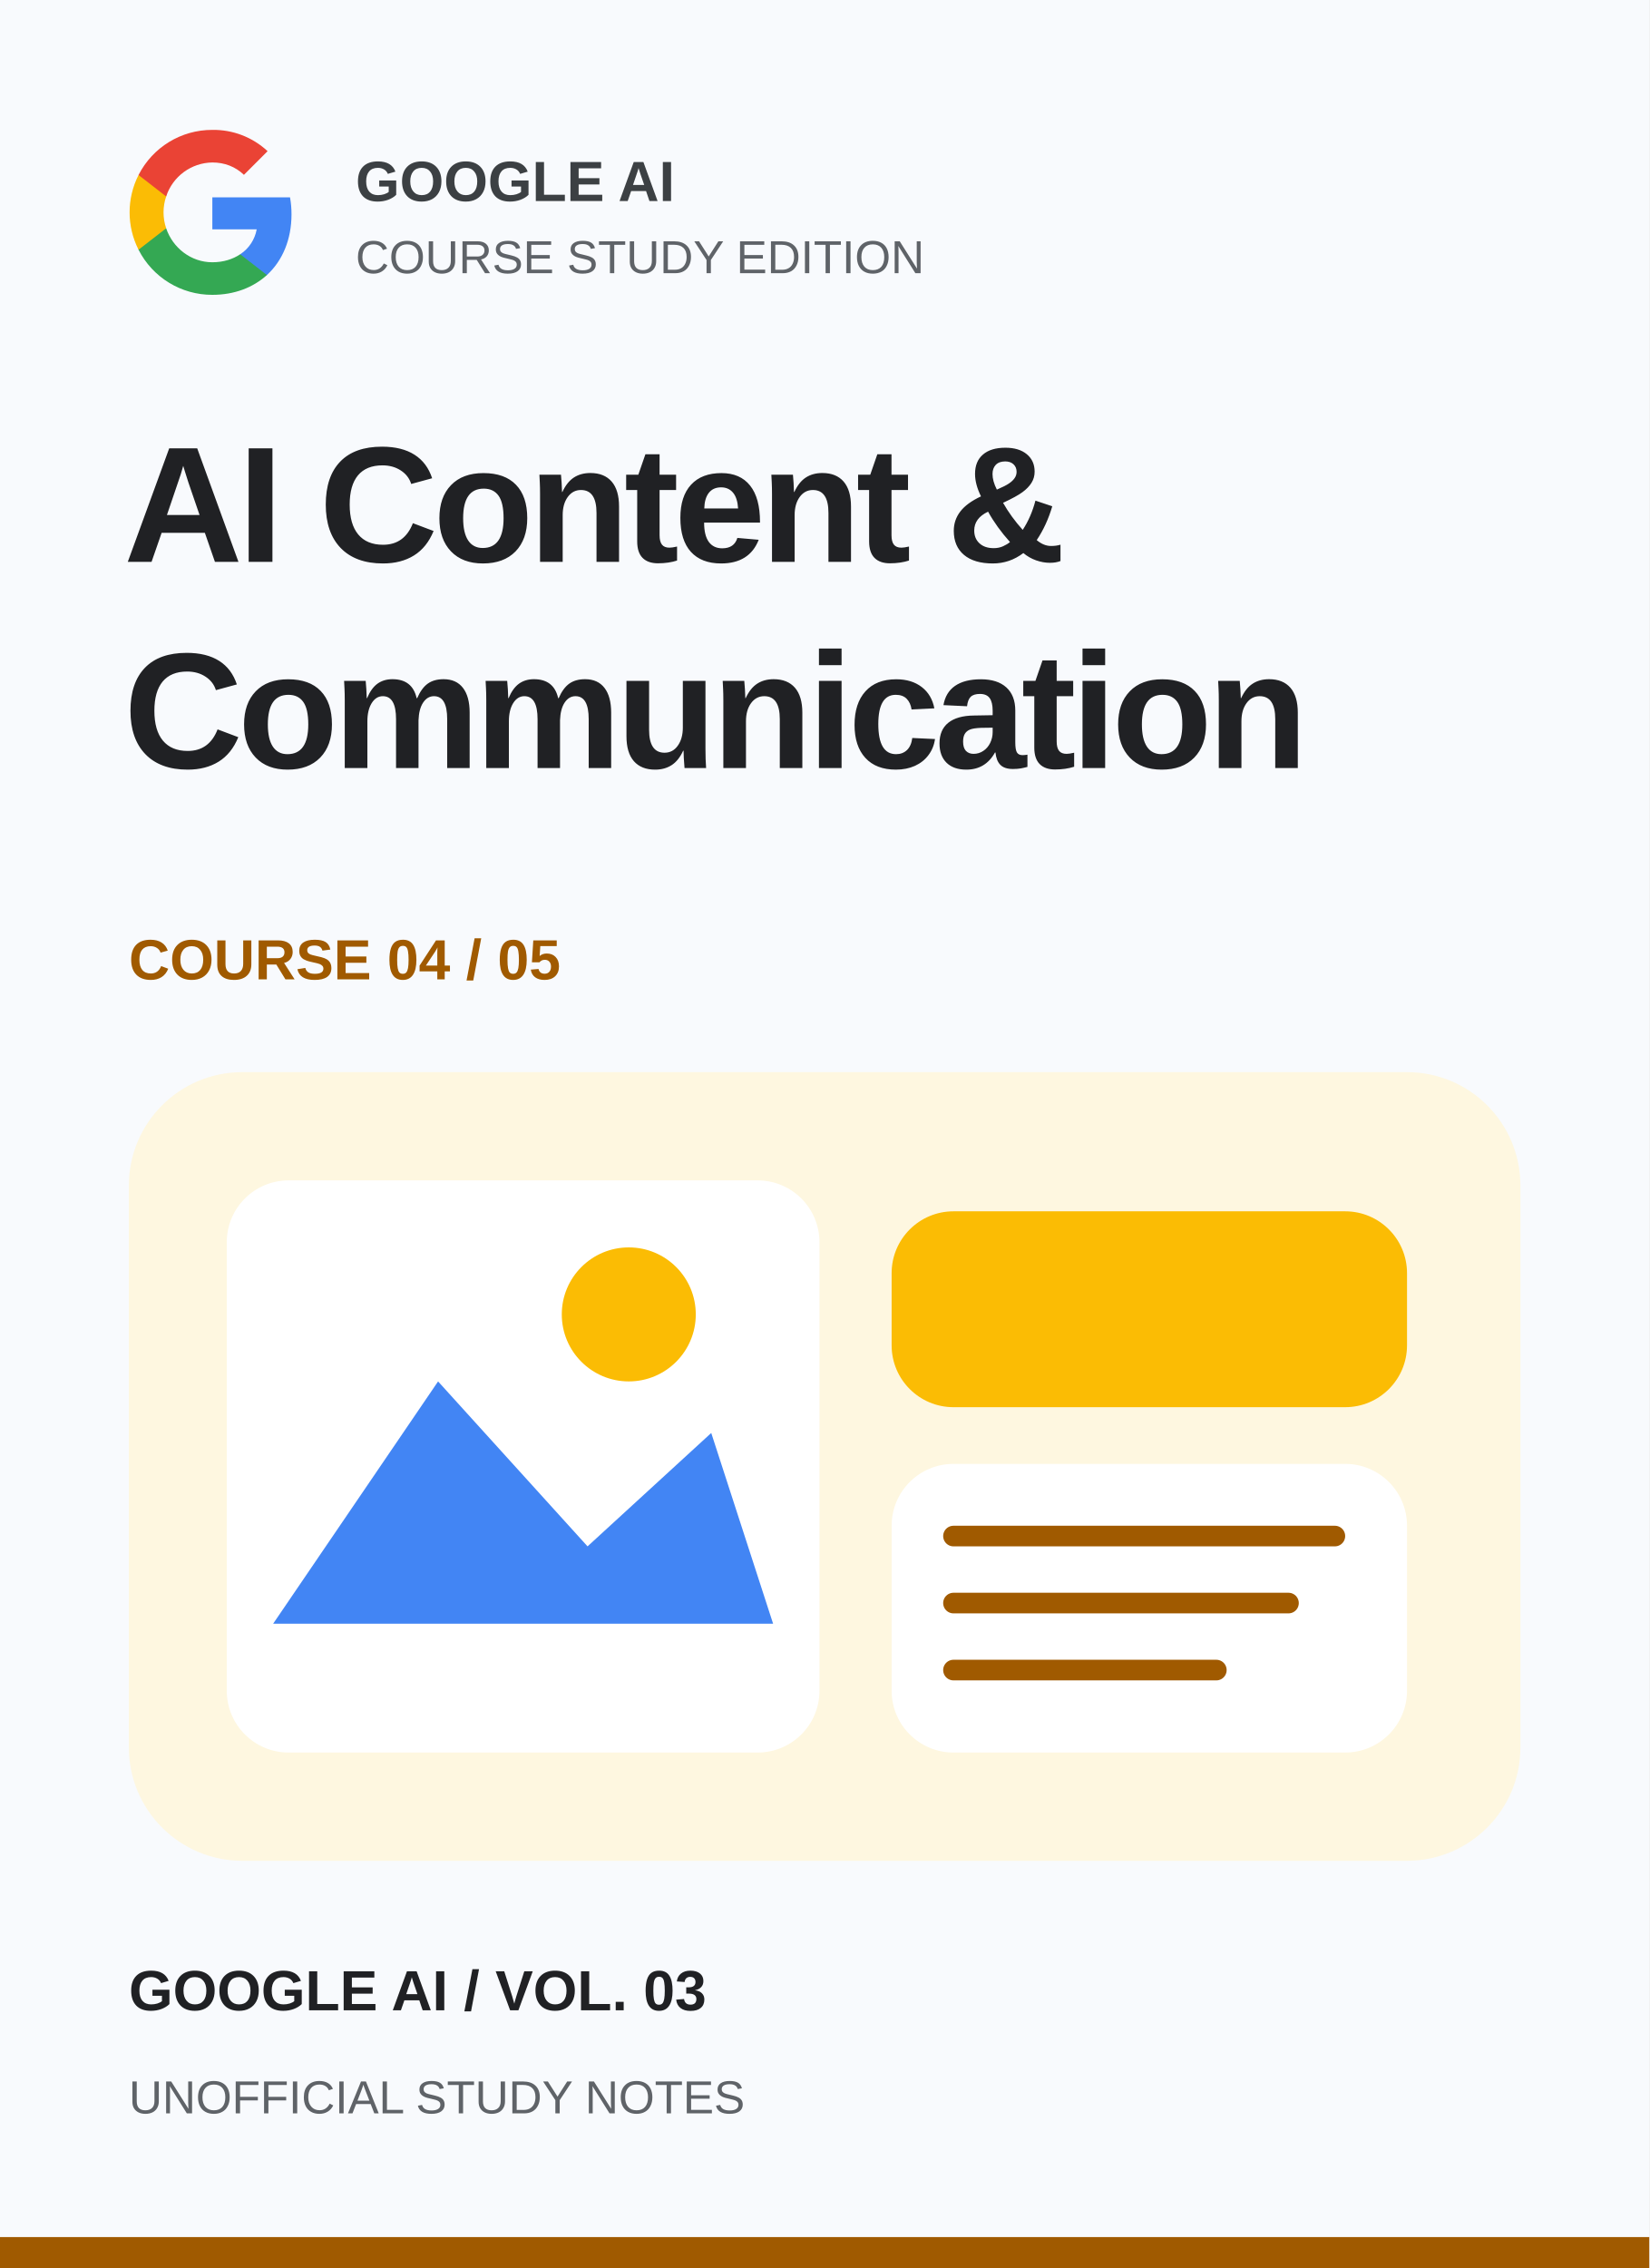
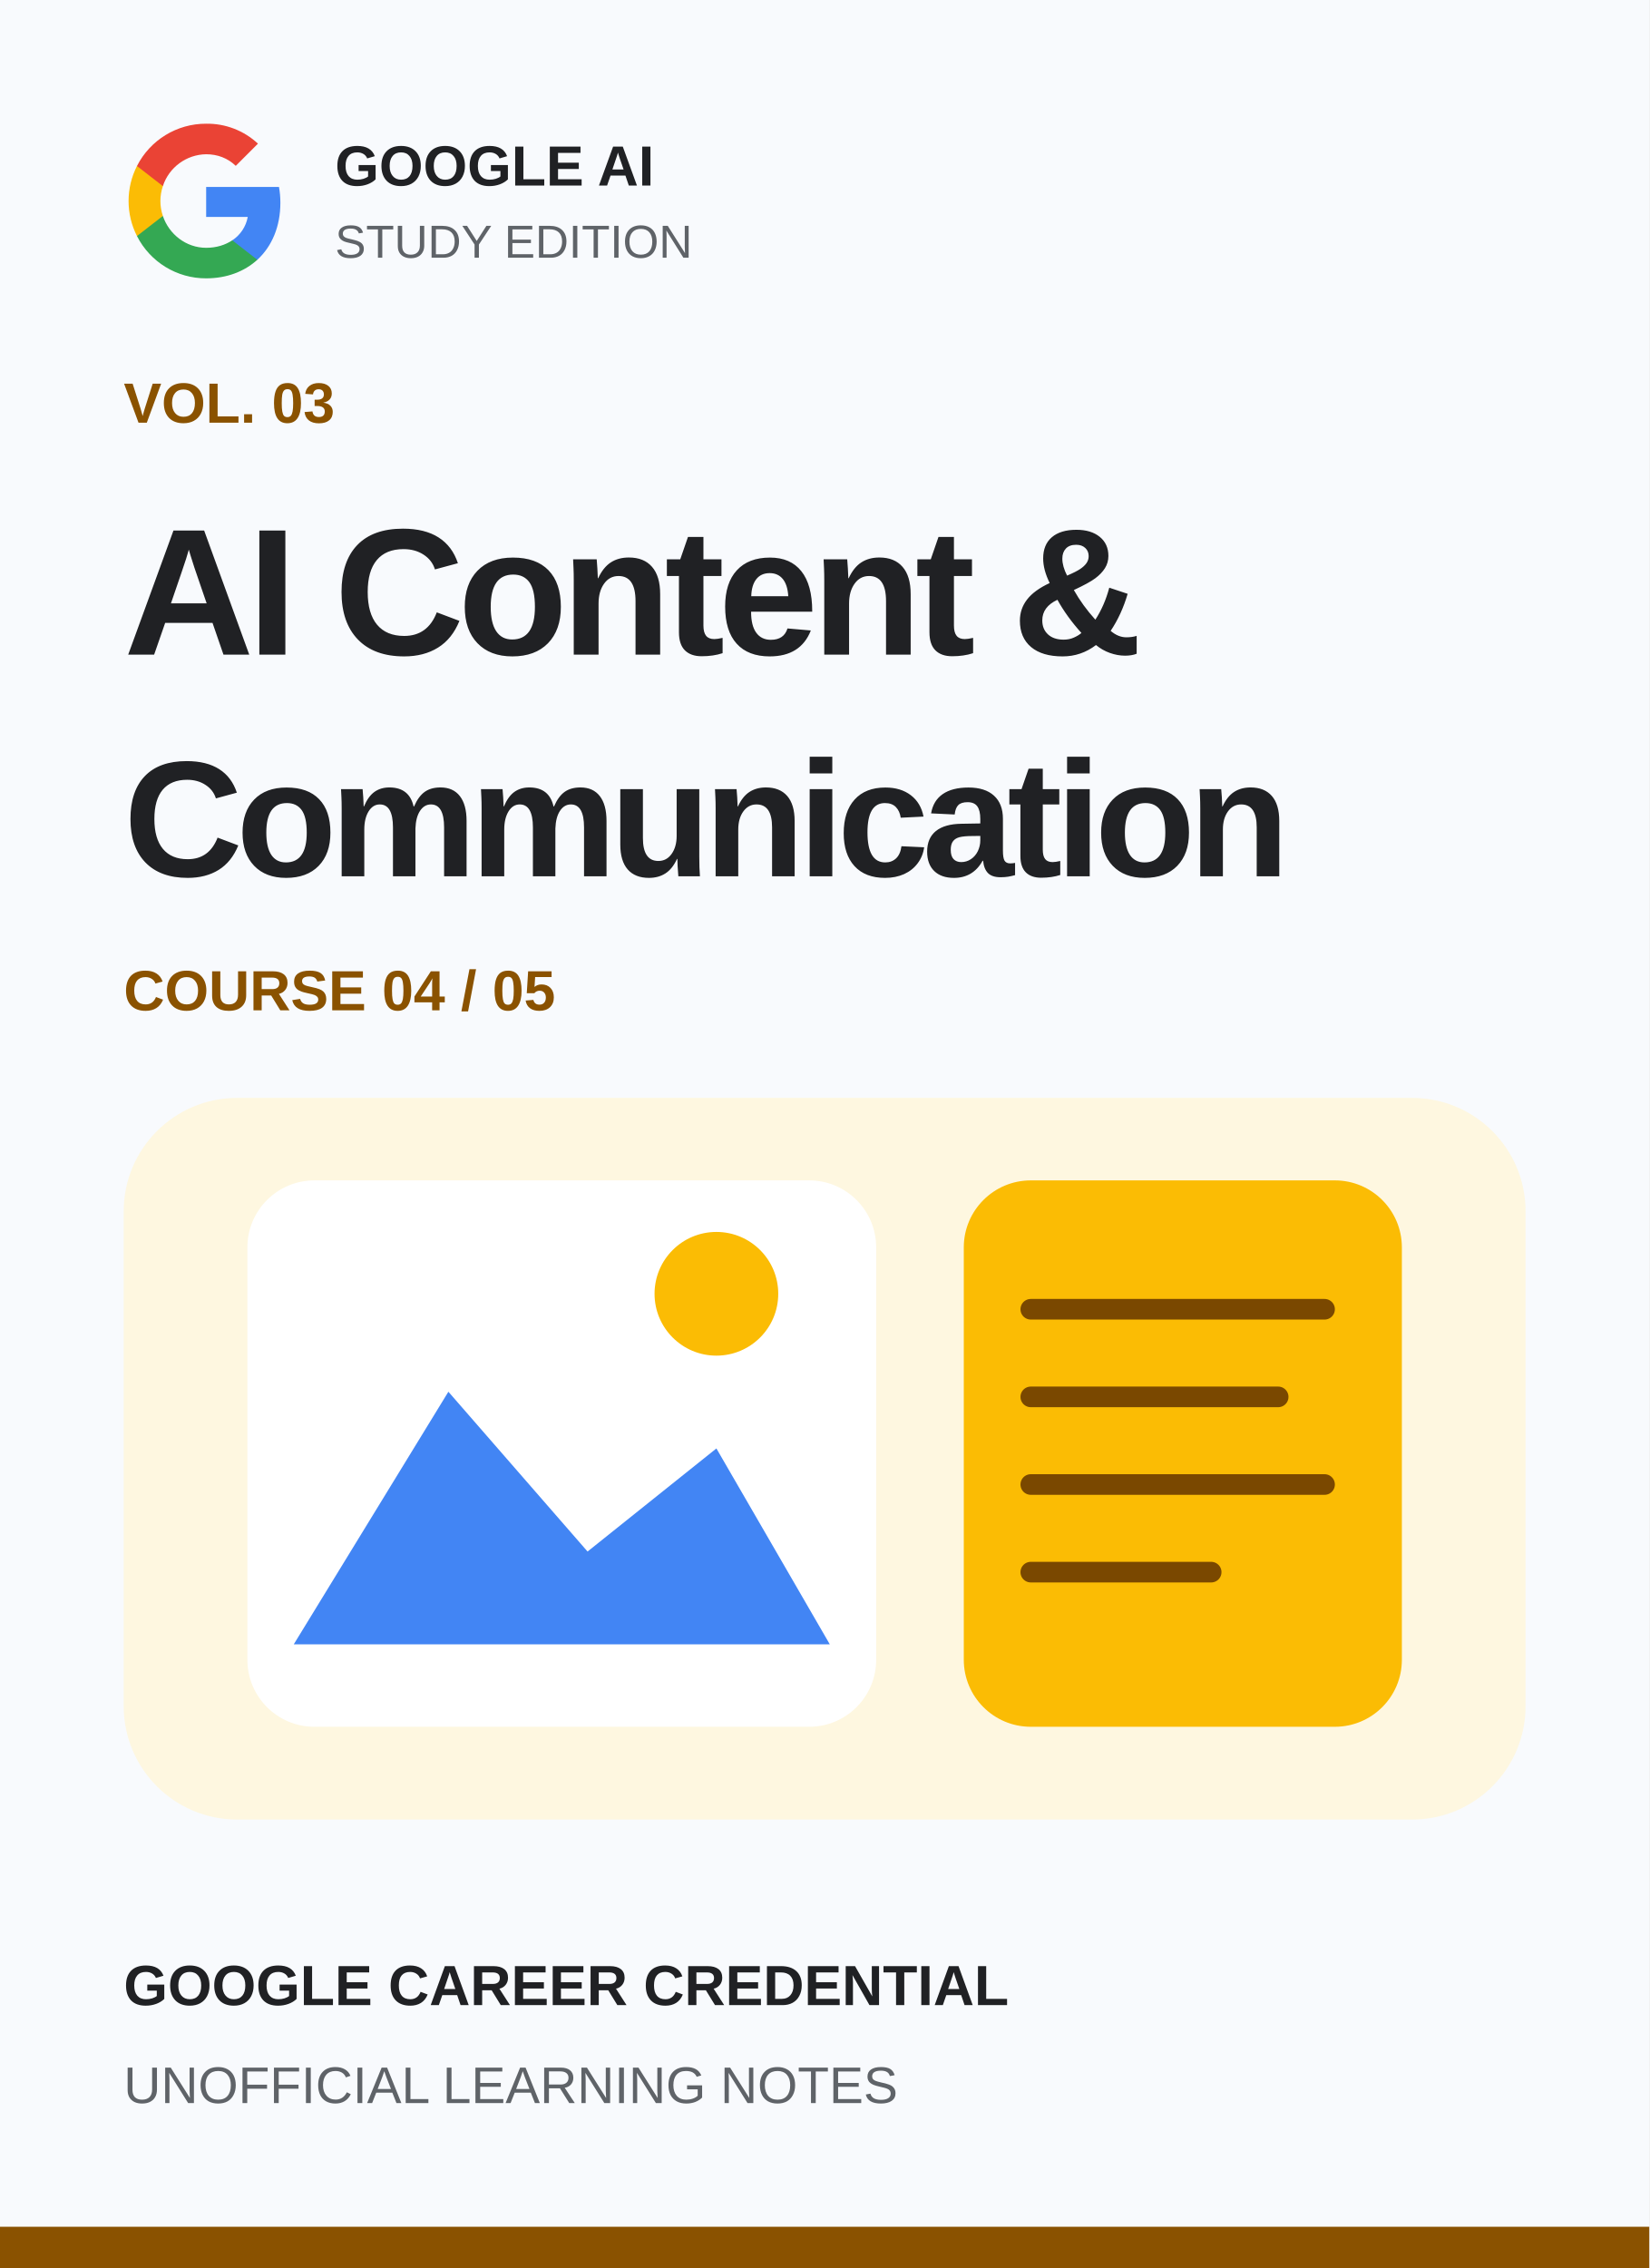
- <svg xmlns="http://www.w3.org/2000/svg" viewBox="0 0 320 440" width="320" height="440">
+ <svg xmlns="http://www.w3.org/2000/svg" viewBox="0 0 320 440" width="320" height="440" role="img" aria-label="AI Content &amp; Communication">
  <rect width="320" height="440" fill="#f8fafd" />
-   <g transform="translate(22 22) scale(1.6)">
+   <g transform="translate(22 21) scale(1.5)">
    <path fill="#4285F4" d="M21.6 12.23c0-.71-.06-1.39-.18-2.05H12v3.88h5.38a4.6 4.6 0 0 1-2 3.02v2.52h3.24c1.9-1.75 2.98-4.32 2.98-7.37Z" />
    <path fill="#34A853" d="M12 22c2.7 0 4.96-.9 6.62-2.4l-3.24-2.52c-.9.6-2.04.97-3.38.97-2.6 0-4.81-1.76-5.6-4.12H3.05v2.6A10 10 0 0 0 12 22Z" />
    <path fill="#FBBC05" d="M6.4 13.93a6 6 0 0 1 0-3.86v-2.6H3.05a10 10 0 0 0 0 9.06l3.35-2.6Z" />
    <path fill="#EA4335" d="M12 5.95c1.47 0 2.79.5 3.83 1.5l2.87-2.87A9.6 9.6 0 0 0 12 2a10 10 0 0 0-8.95 5.47l3.35 2.6A5.98 5.98 0 0 1 12 5.95Z" />
  </g>
  <g font-family="Arial,sans-serif">
-     <text x="69" y="39" font-size="11" font-weight="600" fill="#3c4043">GOOGLE AI</text>
-     <text x="69" y="53" font-size="9" fill="#5f6368">COURSE STUDY EDITION</text>
-     <text x="24" y="109" font-size="32" letter-spacing="-1" font-weight="700" fill="#202124">AI Content &amp;</text>
-     <text x="24" y="149" font-size="32" letter-spacing="-1" font-weight="700" fill="#202124">Communication</text>
-     <text x="25" y="190" font-size="11" font-weight="600" fill="#a05a00">COURSE 04 / 05</text>
-     <rect x="25" y="208" width="270" height="153" rx="22" fill="#fef7e0" />
-     <rect x="44" y="229" width="115" height="111" rx="12" fill="white" />
-     <circle cx="122" cy="255" r="13" fill="#fbbc04" />
-     <path d="M53 315L85 268L114 300L138 278L150 315Z" fill="#4285f4" />
-     <rect x="173" y="235" width="100" height="38" rx="12" fill="#fbbc04" />
-     <rect x="173" y="284" width="100" height="56" rx="12" fill="white" />
-     <path d="M185 298H259M185 311H250M185 324H236" stroke="#a05a00" stroke-width="4" stroke-linecap="round" />
-     <text x="25" y="390" font-size="11" font-weight="700" fill="#202124">GOOGLE AI / VOL. 03</text>
-     <text x="25" y="410" font-size="9" fill="#5f6368">UNOFFICIAL STUDY NOTES</text>
+     <text x="65" y="36" font-size="11" font-weight="700" fill="#202124">GOOGLE AI</text>
+     <text x="65" y="50" font-size="9" fill="#5f6368">STUDY EDITION</text>
+     <text x="24" y="82" font-size="11" font-weight="700" fill="#8a5200">VOL. 03</text>
+     <text x="24" y="127" font-size="35" font-weight="700" letter-spacing="-1.3" fill="#202124">AI Content &amp;</text>
+     <text x="24" y="170" font-size="32" font-weight="700" letter-spacing="-1.3" fill="#202124">Communication</text>
+     <text x="24" y="196" font-size="11" font-weight="700" fill="#8a5200">COURSE 04 / 05</text>
+     <rect x="24" y="213" width="272" height="140" rx="22" fill="#fef7e0" />
+     <rect x="48" y="229" width="122" height="106" rx="13" fill="white" />
+     <circle cx="139" cy="251" r="12" fill="#fbbc04" />
+     <path d="M57 319 87 270 114 301 139 281 161 319Z" fill="#4285f4" />
+     <rect x="187" y="229" width="85" height="106" rx="13" fill="#fbbc04" />
+     <path d="M200 254h57m-57 17h48m-48 17h57m-57 17h35" stroke="#7a4800" stroke-width="4" stroke-linecap="round" />
+     <text x="24" y="389" font-size="11" font-weight="700" fill="#202124">GOOGLE CAREER CREDENTIAL</text>
+     <text x="24" y="408" font-size="10" fill="#5f6368">UNOFFICIAL LEARNING NOTES</text>
  </g>
-   <rect y="434" width="320" height="6" fill="#a05a00" />
+   <rect y="432" width="320" height="8" fill="#8a5200" />
</svg>
